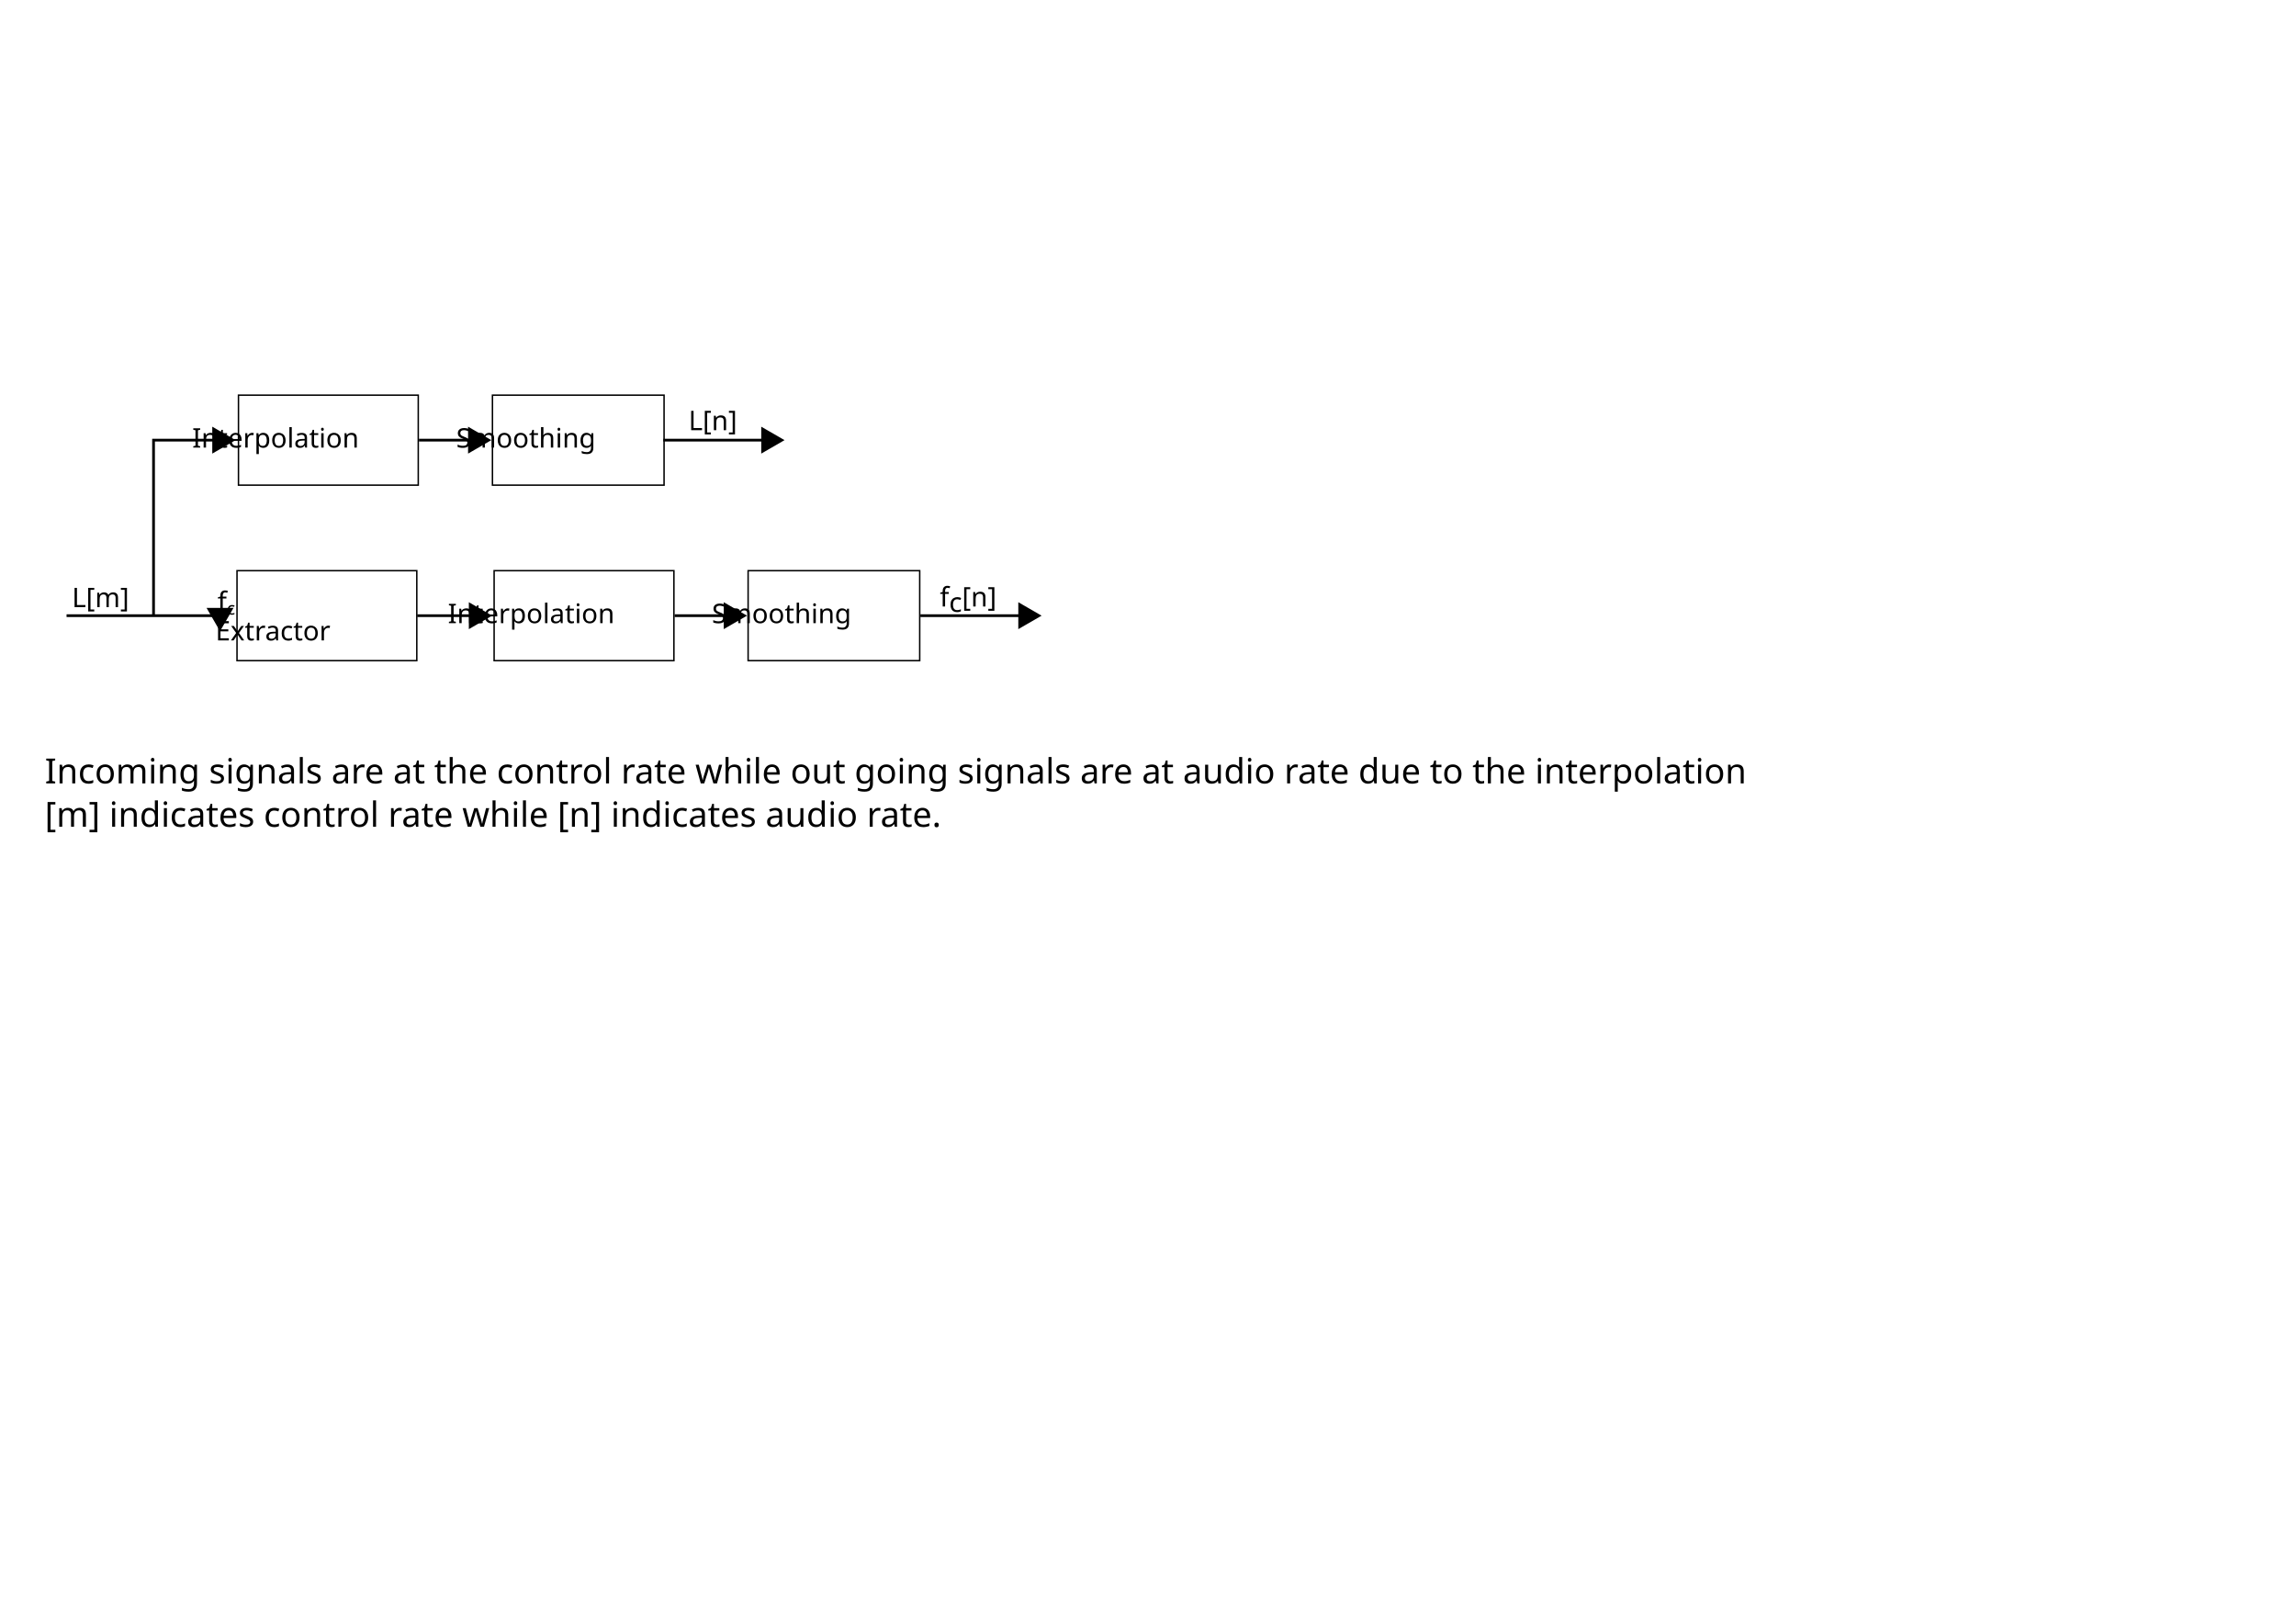
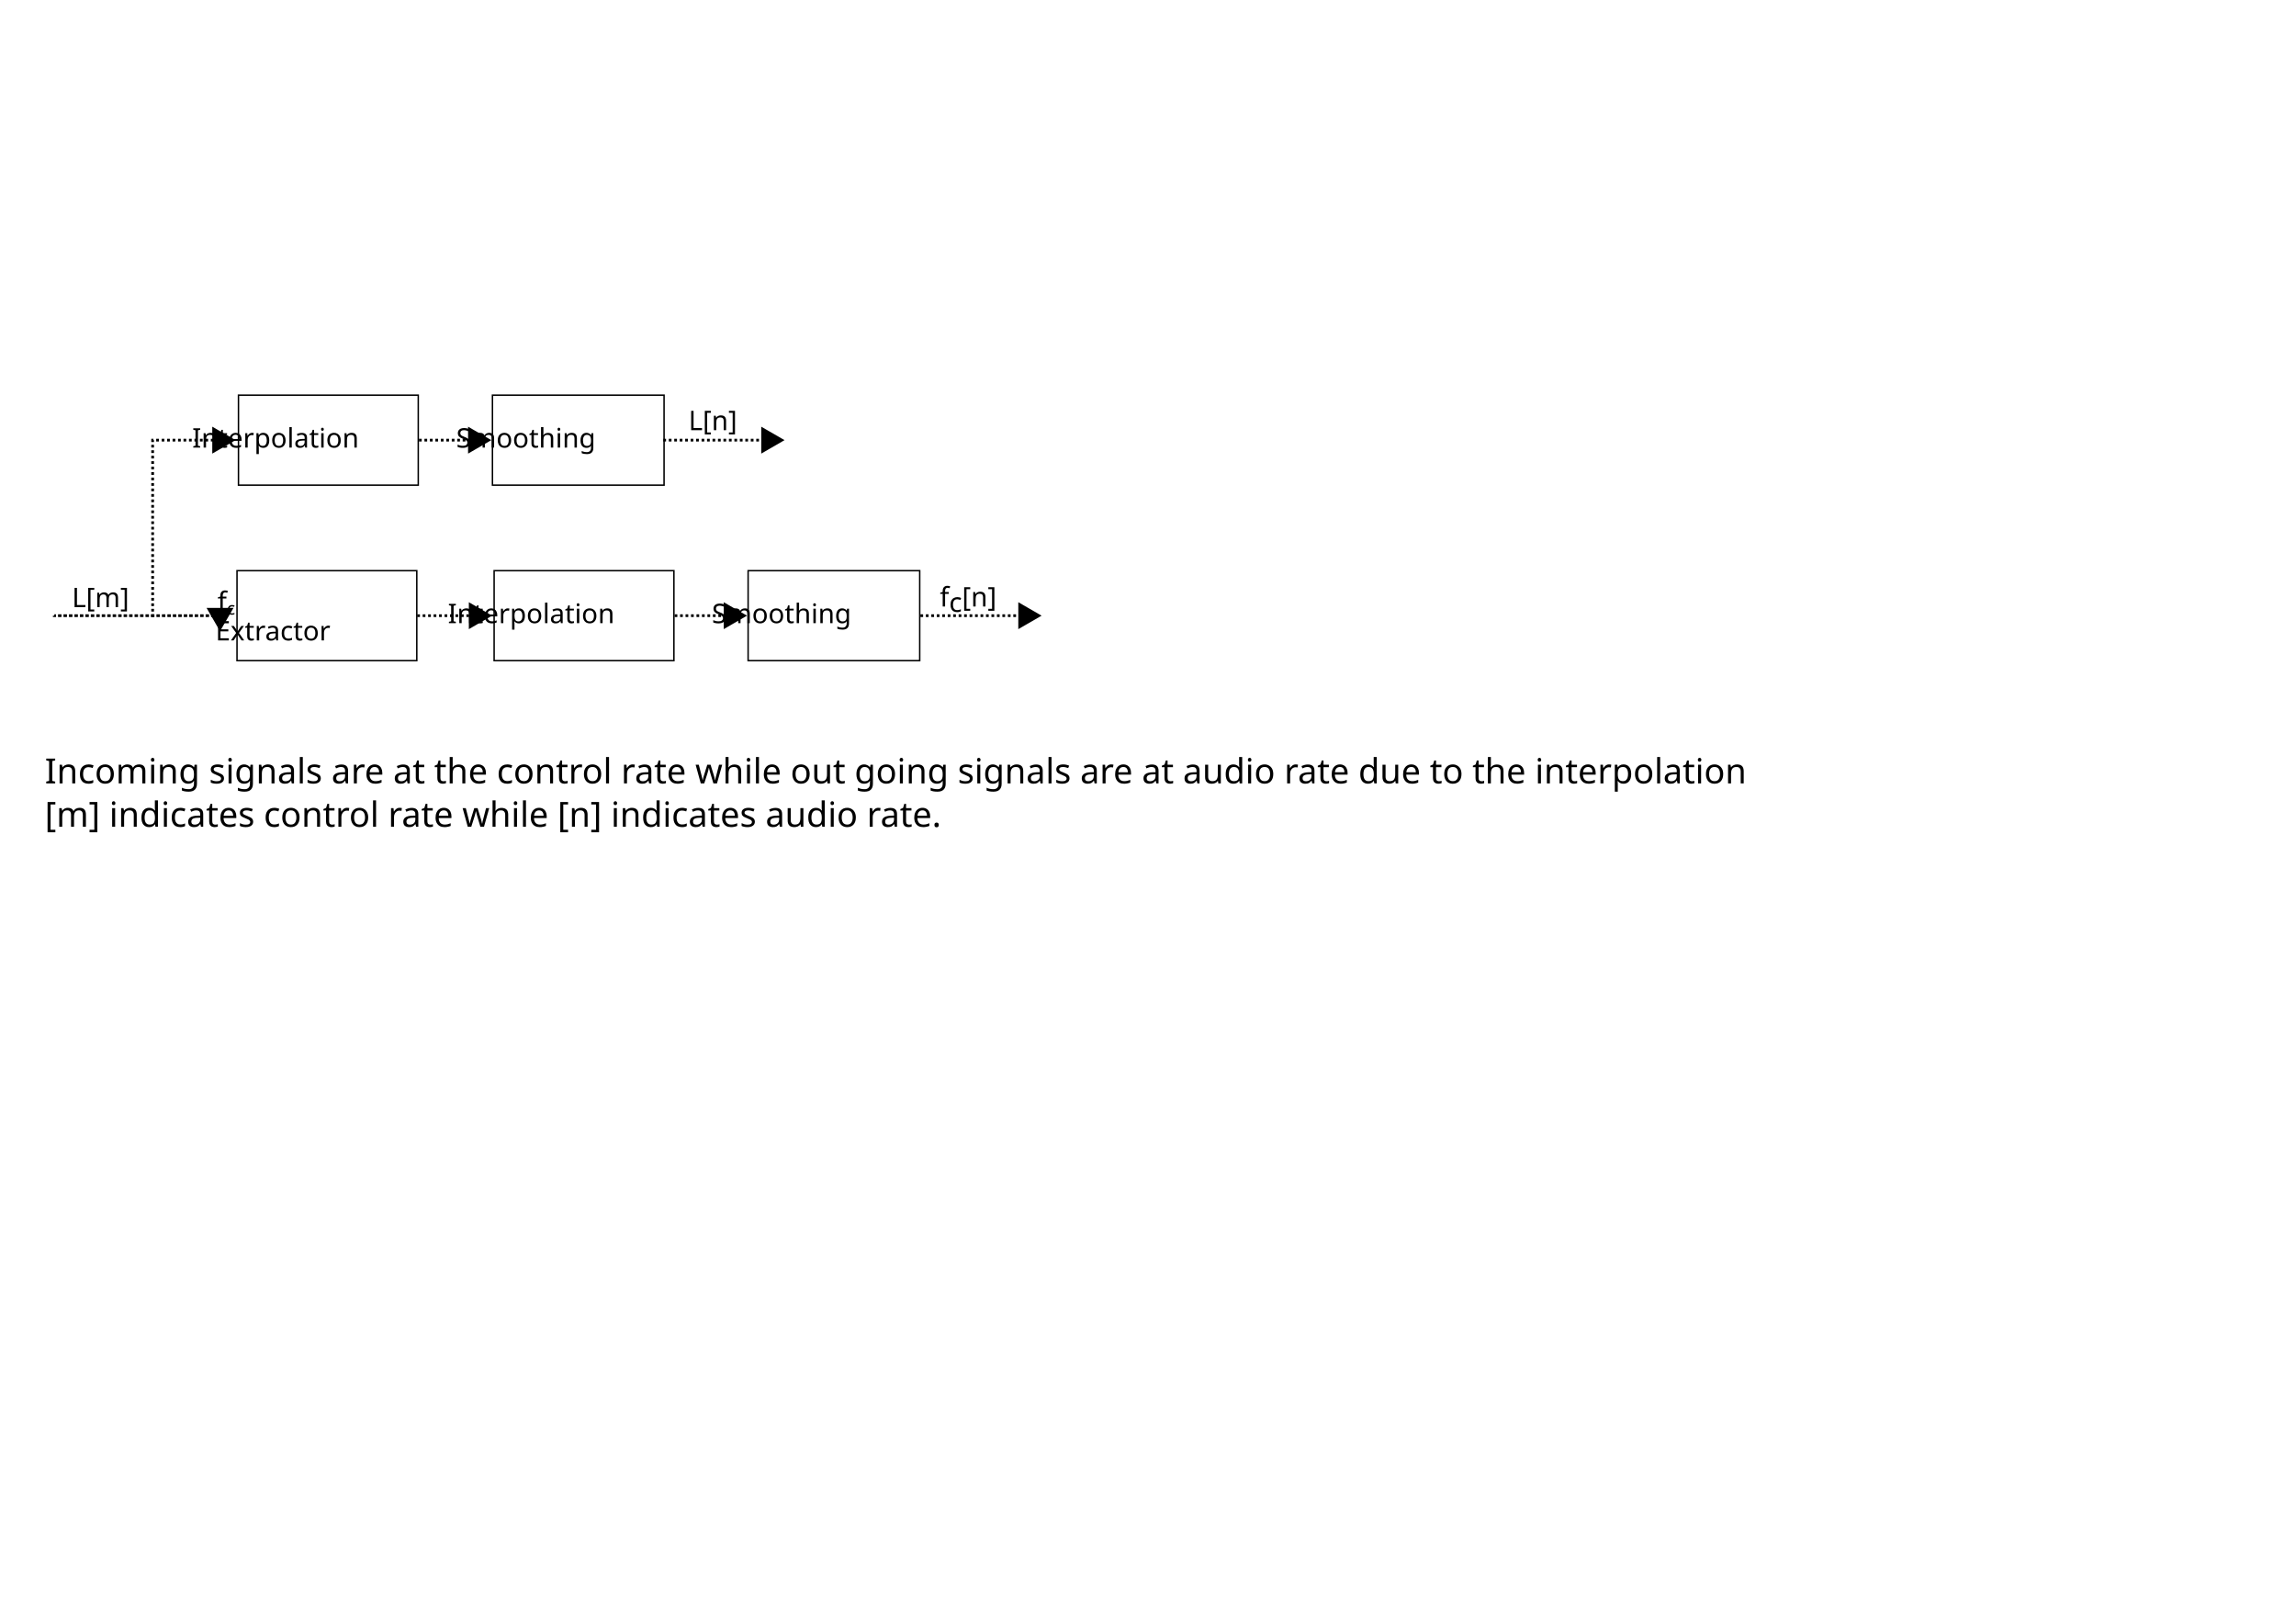
<svg xmlns="http://www.w3.org/2000/svg" width="420mm" height="297mm" viewBox="0 0 420 297" version="1.1" id="svg8">
  <defs id="defs2">
    <marker style="overflow:visible" id="marker1763" refX="0" refY="0" orient="auto">
      <path transform="scale(0.8)" style="fill:#000000;fill-opacity:1;fill-rule:evenodd;stroke:#000000;stroke-width:1pt;stroke-opacity:1" d="M 5.77,0 -2.88,5 V -5 Z" id="path1761" />
    </marker>
    <marker orient="auto" refY="0" refX="0" id="Arrow2Lend" style="overflow:visible">
      <path id="path932" style="fill:#000000;fill-opacity:1;fill-rule:evenodd;stroke:#000000;stroke-width:0.625;stroke-linejoin:round;stroke-opacity:1" d="M 8.719,4.034 -2.207,0.016 8.719,-4.002 c -1.745,2.372 -1.735,5.617 -6e-7,8.035 z" transform="matrix(-1.1,0,0,-1.1,-1.1,0)" />
    </marker>
    <marker style="overflow:visible" id="marker2074" refX="0" refY="0" orient="auto">
      <path transform="scale(0.8)" style="fill:#000000;fill-opacity:1;fill-rule:evenodd;stroke:#000000;stroke-width:1pt;stroke-opacity:1" d="M 5.77,0 -2.88,5 V -5 Z" id="path2072" />
    </marker>
    <marker orient="auto" refY="0" refX="0" id="TriangleOutL" style="overflow:visible">
      <path id="path1033" d="M 5.77,0 -2.88,5 V -5 Z" style="fill:#000000;fill-opacity:1;fill-rule:evenodd;stroke:#000000;stroke-width:1pt;stroke-opacity:1" transform="scale(0.8)" />
    </marker>
    <marker orient="auto" refY="0" refX="0" id="marker1291-4-5" style="overflow:visible">
      <path id="path1289-0-5" d="M 5.77,0 -2.88,5 V -5 Z" style="fill:#000000;fill-opacity:1;fill-rule:evenodd;stroke:#000000;stroke-width:1pt;stroke-opacity:1" transform="scale(0.8)" />
    </marker>
    <marker orient="auto" refY="0" refX="0" id="marker1291-4-5-9-6" style="overflow:visible">
      <path id="path1289-0-5-9-9" d="M 5.77,0 -2.88,5 V -5 Z" style="fill:#000000;fill-opacity:1;fill-rule:evenodd;stroke:#000000;stroke-width:1pt;stroke-opacity:1" transform="scale(0.8)" />
    </marker>
    <marker style="overflow:visible" id="marker1395-4" refX="0" refY="0" orient="auto">
      <path transform="scale(0.8)" style="fill:#000000;fill-opacity:1;fill-rule:evenodd;stroke:#000000;stroke-width:1pt;stroke-opacity:1" d="M 5.77,0 -2.88,5 V -5 Z" id="path1393-5" />
    </marker>
    <marker orient="auto" refY="0" refX="0" id="marker1291-4-5-9-6-4" style="overflow:visible">
      <path id="path1289-0-5-9-9-7" d="M 5.77,0 -2.88,5 V -5 Z" style="fill:#000000;fill-opacity:1;fill-rule:evenodd;stroke:#000000;stroke-width:1pt;stroke-opacity:1" transform="scale(0.8)" />
    </marker>
    <marker style="overflow:visible" id="marker2074-3" refX="0" refY="0" orient="auto">
      <path transform="scale(0.8)" style="fill:#000000;fill-opacity:1;fill-rule:evenodd;stroke:#000000;stroke-width:1pt;stroke-opacity:1" d="M 5.77,0 -2.88,5 V -5 Z" id="path2072-8" />
    </marker>
  </defs>
  <g id="layer1">
    <text xml:space="preserve" style="font-style:normal;font-variant:normal;font-weight:normal;font-stretch:normal;font-size:7.761px;line-height:0.5;font-family:sans-serif;-inkscape-font-specification:'sans-serif, Normal';font-variant-ligatures:normal;font-variant-caps:normal;font-variant-numeric:normal;font-feature-settings:normal;text-align:center;letter-spacing:0px;word-spacing:0px;writing-mode:lr-tb;baseline-shift:baseline;text-anchor:middle;fill:#000000;fill-opacity:1;stroke:none;stroke-width:0.265" x="55.227" y="148.911" id="text819-7-0-7">
      <tspan id="tspan1123-2" x="55.227" y="152.868" />
    </text>
-     <path id="path2654" d="m 168.361,112.604 h 19.333" style="fill:none;stroke:#000000;stroke-width:0.5;stroke-linecap:butt;stroke-linejoin:miter;stroke-miterlimit:4;stroke-dasharray:none;stroke-opacity:1;marker-end:url(#marker2074)" />
+     <path id="path2654" d="m 168.361,112.604 h 19.333" style="fill:none;stroke:#000000;stroke-width:0.5;stroke-linecap:butt;stroke-linejoin:miter;stroke-miterlimit:4;stroke-dasharray:0.5,0.5;stroke-opacity:1;marker-end:url(#marker2074);stroke-dashoffset:0" />
    <text id="text2670" y="110.925" x="171.916" style="font-style:normal;font-weight:normal;font-size:10.583px;line-height:1.25;font-family:sans-serif;letter-spacing:0px;word-spacing:0px;fill:#000000;fill-opacity:1;stroke:none;stroke-width:0.265" xml:space="preserve">
      <tspan style="font-size:4.939px;stroke-width:0.265" y="110.925" x="171.916" id="tspan2668">f<tspan id="tspan2672" style="font-size:4.939px;baseline-shift:sub">c</tspan>[n]</tspan>
    </text>
    <text xml:space="preserve" style="font-style:normal;font-weight:normal;font-size:10.583px;line-height:1.25;font-family:sans-serif;letter-spacing:0px;word-spacing:0px;fill:#000000;fill-opacity:1;stroke:none;stroke-width:0.265" x="13.155" y="111.045" id="text887">
      <tspan id="tspan885" x="13.155" y="111.045" style="font-size:4.939px;stroke-width:0.265">L[m]</tspan>
    </text>
-     <path style="fill:none;stroke:#000000;stroke-width:0.5;stroke-linecap:butt;stroke-linejoin:miter;stroke-miterlimit:4;stroke-dasharray:none;stroke-opacity:1;marker-end:url(#TriangleOutL)" d="m 40.248,112.604 -28.072,0 z" id="path889" />
-     <path style="fill:none;stroke:#000000;stroke-width:0.5;stroke-linecap:butt;stroke-linejoin:miter;stroke-miterlimit:4;stroke-dasharray:none;stroke-opacity:1;marker-end:url(#marker1291-4-5)" d="m 76.317,112.604 c 10.82,0 10.867,0 10.867,0" id="path1341-6-2" />
+     <path style="fill:none;stroke:#000000;stroke-width:0.5;stroke-linecap:butt;stroke-linejoin:miter;stroke-miterlimit:4;stroke-dasharray:0.5, 0.5;stroke-dashoffset:0;stroke-opacity:1;marker-end:url(#TriangleOutL)" d="m 40.248,112.604 -30.317,0 z" id="path889" />
+     <path style="fill:none;stroke:#000000;stroke-width:0.5;stroke-linecap:butt;stroke-linejoin:miter;stroke-miterlimit:4;stroke-dasharray:0.5,0.5;stroke-opacity:1;marker-end:url(#marker1291-4-5);stroke-dashoffset:0" d="m 76.317,112.604 c 10.82,0 10.867,0 10.867,0" id="path1341-6-2" />
    <text xml:space="preserve" style="font-style:normal;font-weight:normal;font-size:4.233px;line-height:1.25;font-family:sans-serif;letter-spacing:0px;word-spacing:0px;baseline-shift:sub;fill:#000000;fill-opacity:1;stroke:none;stroke-width:0.265" x="84.071" y="111.99" id="text1284">
      <tspan id="tspan1282" x="84.071" y="115.736" style="font-size:4.233px;baseline-shift:sub;stroke-width:0.265" />
    </text>
    <flowRoot xml:space="preserve" id="flowRoot1324" style="font-style:normal;font-weight:normal;font-size:16px;line-height:1.25;font-family:sans-serif;letter-spacing:0px;word-spacing:0px;fill:#000000;fill-opacity:1;stroke:none" transform="matrix(0.2645833,0,0,0.2645833,0,87)">
      <flowRegion id="flowRegion1326">
        <rect id="rect1328" width="37.5" height="30" x="484.5" y="270.701" />
      </flowRegion>
      <flowPara id="flowPara1330" />
    </flowRoot>
    <text xml:space="preserve" style="font-style:normal;font-weight:normal;font-size:10.583px;line-height:1.25;font-family:sans-serif;letter-spacing:0px;word-spacing:0px;fill:#000000;fill-opacity:1;stroke:none;stroke-width:0.265" x="31.805" y="16.554" id="text987">
      <tspan id="tspan985" x="31.805" y="25.918" style="stroke-width:0.265" />
    </text>
    <g id="g824-9-5" transform="translate(73.7957,79.99995)">
      <rect y="24.375" x="16.593" height="16.457" width="32.888" id="rect815-72-7" style="opacity:1;fill:none;fill-opacity:1;stroke:#000000;stroke-width:0.265;stroke-miterlimit:4;stroke-dasharray:none;stroke-opacity:1" />
      <text id="text819-9-7" y="33.966" x="33.007" style="font-style:normal;font-weight:normal;font-size:10.583px;line-height:0.5;font-family:sans-serif;text-align:center;letter-spacing:0px;word-spacing:0px;text-anchor:middle;fill:#000000;fill-opacity:1;stroke:none;stroke-width:0.265" xml:space="preserve">
        <tspan style="font-style:normal;font-variant:normal;font-weight:normal;font-stretch:normal;font-size:4.939px;line-height:0.5;font-family:sans-serif;-inkscape-font-specification:'sans-serif, Normal';font-variant-ligatures:normal;font-variant-caps:normal;font-variant-numeric:normal;font-feature-settings:normal;text-align:center;writing-mode:lr-tb;text-anchor:middle;stroke-width:0.265" y="33.966" x="33.007" id="tspan1214-1">Interpolation</tspan>
      </text>
    </g>
    <g id="g824-9-59" transform="translate(120.2576,79.99995)">
      <rect y="24.375" x="16.593" height="16.457" width="31.391" id="rect815-72-9" style="opacity:1;fill:none;fill-opacity:1;stroke:#000000;stroke-width:0.265;stroke-miterlimit:4;stroke-dasharray:none;stroke-opacity:1" />
      <text id="text819-9-9" y="33.966" x="32.35" style="font-style:normal;font-weight:normal;font-size:10.583px;line-height:0.5;font-family:sans-serif;text-align:center;letter-spacing:0px;word-spacing:0px;text-anchor:middle;fill:#000000;fill-opacity:1;stroke:none;stroke-width:0.265" xml:space="preserve">
        <tspan style="font-style:normal;font-variant:normal;font-weight:normal;font-stretch:normal;font-size:4.939px;line-height:0.5;font-family:sans-serif;-inkscape-font-specification:'sans-serif, Normal';font-variant-ligatures:normal;font-variant-caps:normal;font-variant-numeric:normal;font-feature-settings:normal;text-align:center;writing-mode:lr-tb;text-anchor:middle;stroke-width:0.265" y="33.966" x="32.35" id="tspan1214-0">Smoothing</tspan>
      </text>
    </g>
-     <path style="fill:none;stroke:#000000;stroke-width:0.5;stroke-linecap:butt;stroke-linejoin:miter;stroke-miterlimit:4;stroke-dasharray:none;stroke-opacity:1;marker-end:url(#marker1291-4-5-9-6)" d="M 123.404,112.604 H 133.808" id="path1341-6-2-6-9" />
-     <path style="fill:none;stroke:#000000;stroke-width:0.5;stroke-linecap:butt;stroke-linejoin:miter;stroke-miterlimit:4;stroke-dasharray:none;stroke-opacity:1;marker-end:url(#marker1395-4)" d="M 28.087,112.718 V 80.5 h 12.161" id="path1856-8" />
+     <path style="fill:none;stroke:#000000;stroke-width:0.5;stroke-linecap:butt;stroke-linejoin:miter;stroke-miterlimit:4;stroke-dasharray:0.5,0.5;stroke-opacity:1;marker-end:url(#marker1291-4-5-9-6);stroke-dashoffset:0" d="M 123.404,112.604 H 133.808" id="path1341-6-2-6-9" />
+     <path style="fill:none;stroke:#000000;stroke-width:0.5;stroke-linecap:butt;stroke-linejoin:miter;stroke-miterlimit:4;stroke-dasharray:0.5,0.5;stroke-dashoffset:0;stroke-opacity:1;marker-end:url(#marker1395-4)" d="m 27.922,112.852 0,-32.352 h 12.326" id="path1856-8" />
    <g id="g824-9-5-4" transform="translate(27.02928,47.89666)">
      <rect y="24.375" x="16.593" height="16.457" width="32.888" id="rect815-72-7-9" style="opacity:1;fill:none;fill-opacity:1;stroke:#000000;stroke-width:0.265;stroke-miterlimit:4;stroke-dasharray:none;stroke-opacity:1" />
      <text id="text819-9-7-0" y="33.966" x="33.007" style="font-style:normal;font-weight:normal;font-size:10.583px;line-height:0.5;font-family:sans-serif;text-align:center;letter-spacing:0px;word-spacing:0px;text-anchor:middle;fill:#000000;fill-opacity:1;stroke:none;stroke-width:0.265" xml:space="preserve">
        <tspan style="font-style:normal;font-variant:normal;font-weight:normal;font-stretch:normal;font-size:4.939px;line-height:0.5;font-family:sans-serif;-inkscape-font-specification:'sans-serif, Normal';font-variant-ligatures:normal;font-variant-caps:normal;font-variant-numeric:normal;font-feature-settings:normal;text-align:center;writing-mode:lr-tb;text-anchor:middle;stroke-width:0.265" y="33.966" x="33.007" id="tspan1214-1-9">Interpolation</tspan>
      </text>
    </g>
    <g id="g824-9-59-3" transform="translate(73.49115,47.89666)">
      <rect y="24.375" x="16.593" height="16.457" width="31.391" id="rect815-72-9-1" style="opacity:1;fill:none;fill-opacity:1;stroke:#000000;stroke-width:0.265;stroke-miterlimit:4;stroke-dasharray:none;stroke-opacity:1" />
      <text id="text819-9-9-0" y="33.966" x="32.35" style="font-style:normal;font-weight:normal;font-size:10.583px;line-height:0.5;font-family:sans-serif;text-align:center;letter-spacing:0px;word-spacing:0px;text-anchor:middle;fill:#000000;fill-opacity:1;stroke:none;stroke-width:0.265" xml:space="preserve">
        <tspan style="font-style:normal;font-variant:normal;font-weight:normal;font-stretch:normal;font-size:4.939px;line-height:0.5;font-family:sans-serif;-inkscape-font-specification:'sans-serif, Normal';font-variant-ligatures:normal;font-variant-caps:normal;font-variant-numeric:normal;font-feature-settings:normal;text-align:center;writing-mode:lr-tb;text-anchor:middle;stroke-width:0.265" y="33.966" x="32.35" id="tspan1214-0-3">Smoothing</tspan>
      </text>
    </g>
-     <path style="fill:none;stroke:#000000;stroke-width:0.5;stroke-linecap:butt;stroke-linejoin:miter;stroke-miterlimit:4;stroke-dasharray:none;stroke-opacity:1;marker-end:url(#marker1291-4-5-9-6-4)" d="m 76.638,80.5 h 10.404" id="path1341-6-2-6-9-0" />
-     <path id="path2654-3" d="m 121.337,80.5 h 19.333" style="fill:none;stroke:#000000;stroke-width:0.5;stroke-linecap:butt;stroke-linejoin:miter;stroke-miterlimit:4;stroke-dasharray:none;stroke-opacity:1;marker-end:url(#marker2074-3)" />
+     <path style="fill:none;stroke:#000000;stroke-width:0.5;stroke-linecap:butt;stroke-linejoin:miter;stroke-miterlimit:4;stroke-dasharray:0.5,0.5;stroke-opacity:1;marker-end:url(#marker1291-4-5-9-6-4);stroke-dashoffset:0" d="m 76.638,80.5 h 10.404" id="path1341-6-2-6-9-0" />
+     <path id="path2654-3" d="m 121.337,80.5 h 19.333" style="fill:none;stroke:#000000;stroke-width:0.5;stroke-linecap:butt;stroke-linejoin:miter;stroke-miterlimit:4;stroke-dasharray:0.5,0.5;stroke-opacity:1;marker-end:url(#marker2074-3);stroke-dashoffset:0" />
    <text id="text2670-7" y="78.673" x="125.95" style="font-style:normal;font-weight:normal;font-size:10.583px;line-height:1.25;font-family:sans-serif;letter-spacing:0px;word-spacing:0px;fill:#000000;fill-opacity:1;stroke:none;stroke-width:0.265" xml:space="preserve">
      <tspan style="font-size:4.939px;stroke-width:0.265" y="78.673" x="125.95" id="tspan2668-8">L[n]</tspan>
    </text>
    <text xml:space="preserve" style="font-style:normal;font-weight:normal;font-size:3.175px;line-height:1.25;font-family:sans-serif;letter-spacing:0px;word-spacing:0px;fill:#000000;fill-opacity:1;stroke:none;stroke-width:0.265" x="8.202" y="143.277" id="text2824">
      <tspan id="tspan2822" x="8.202" y="143.277" style="font-size:6.35px;stroke-width:0.265">Incoming signals are at the control rate while out going signals are at audio rate due to the interpolation</tspan>
      <tspan x="8.202" y="151.215" style="font-size:6.35px;stroke-width:0.265" id="tspan2964">[m] indicates control rate while [n] indicates audio rate.</tspan>
    </text>
    <g id="g824-9-5-1" transform="translate(26.7622,79.99995)">
      <rect y="24.375" x="16.593" height="16.457" width="32.888" id="rect815-72-7-95" style="opacity:1;fill:none;fill-opacity:1;stroke:#000000;stroke-width:0.265;stroke-miterlimit:4;stroke-dasharray:none;stroke-opacity:1" />
      <text id="text819-9-7-1" y="31.763" x="32.797" style="font-style:normal;font-weight:normal;font-size:10.583px;line-height:0.5;font-family:sans-serif;text-align:center;letter-spacing:0px;word-spacing:0px;text-anchor:middle;fill:#000000;fill-opacity:1;stroke:none;stroke-width:0.265" xml:space="preserve">
        <tspan style="font-style:normal;font-variant:normal;font-weight:normal;font-stretch:normal;font-size:4.939px;line-height:0.5;font-family:sans-serif;-inkscape-font-specification:'sans-serif, Normal';font-variant-ligatures:normal;font-variant-caps:normal;font-variant-numeric:normal;font-feature-settings:normal;text-align:center;writing-mode:lr-tb;text-anchor:middle;stroke-width:0.265" y="31.763" x="32.797" id="tspan1663">f<tspan style="font-size:65%;baseline-shift:sub" id="tspan1665">c</tspan>
        </tspan>
        <tspan style="font-style:normal;font-variant:normal;font-weight:normal;font-stretch:normal;font-size:4.939px;line-height:0.5;font-family:sans-serif;-inkscape-font-specification:'sans-serif, Normal';font-variant-ligatures:normal;font-variant-caps:normal;font-variant-numeric:normal;font-feature-settings:normal;text-align:center;writing-mode:lr-tb;text-anchor:middle;stroke-width:0.265" y="37.127" x="32.797" id="tspan1673">Extractor</tspan>
      </text>
    </g>
  </g>
</svg>
